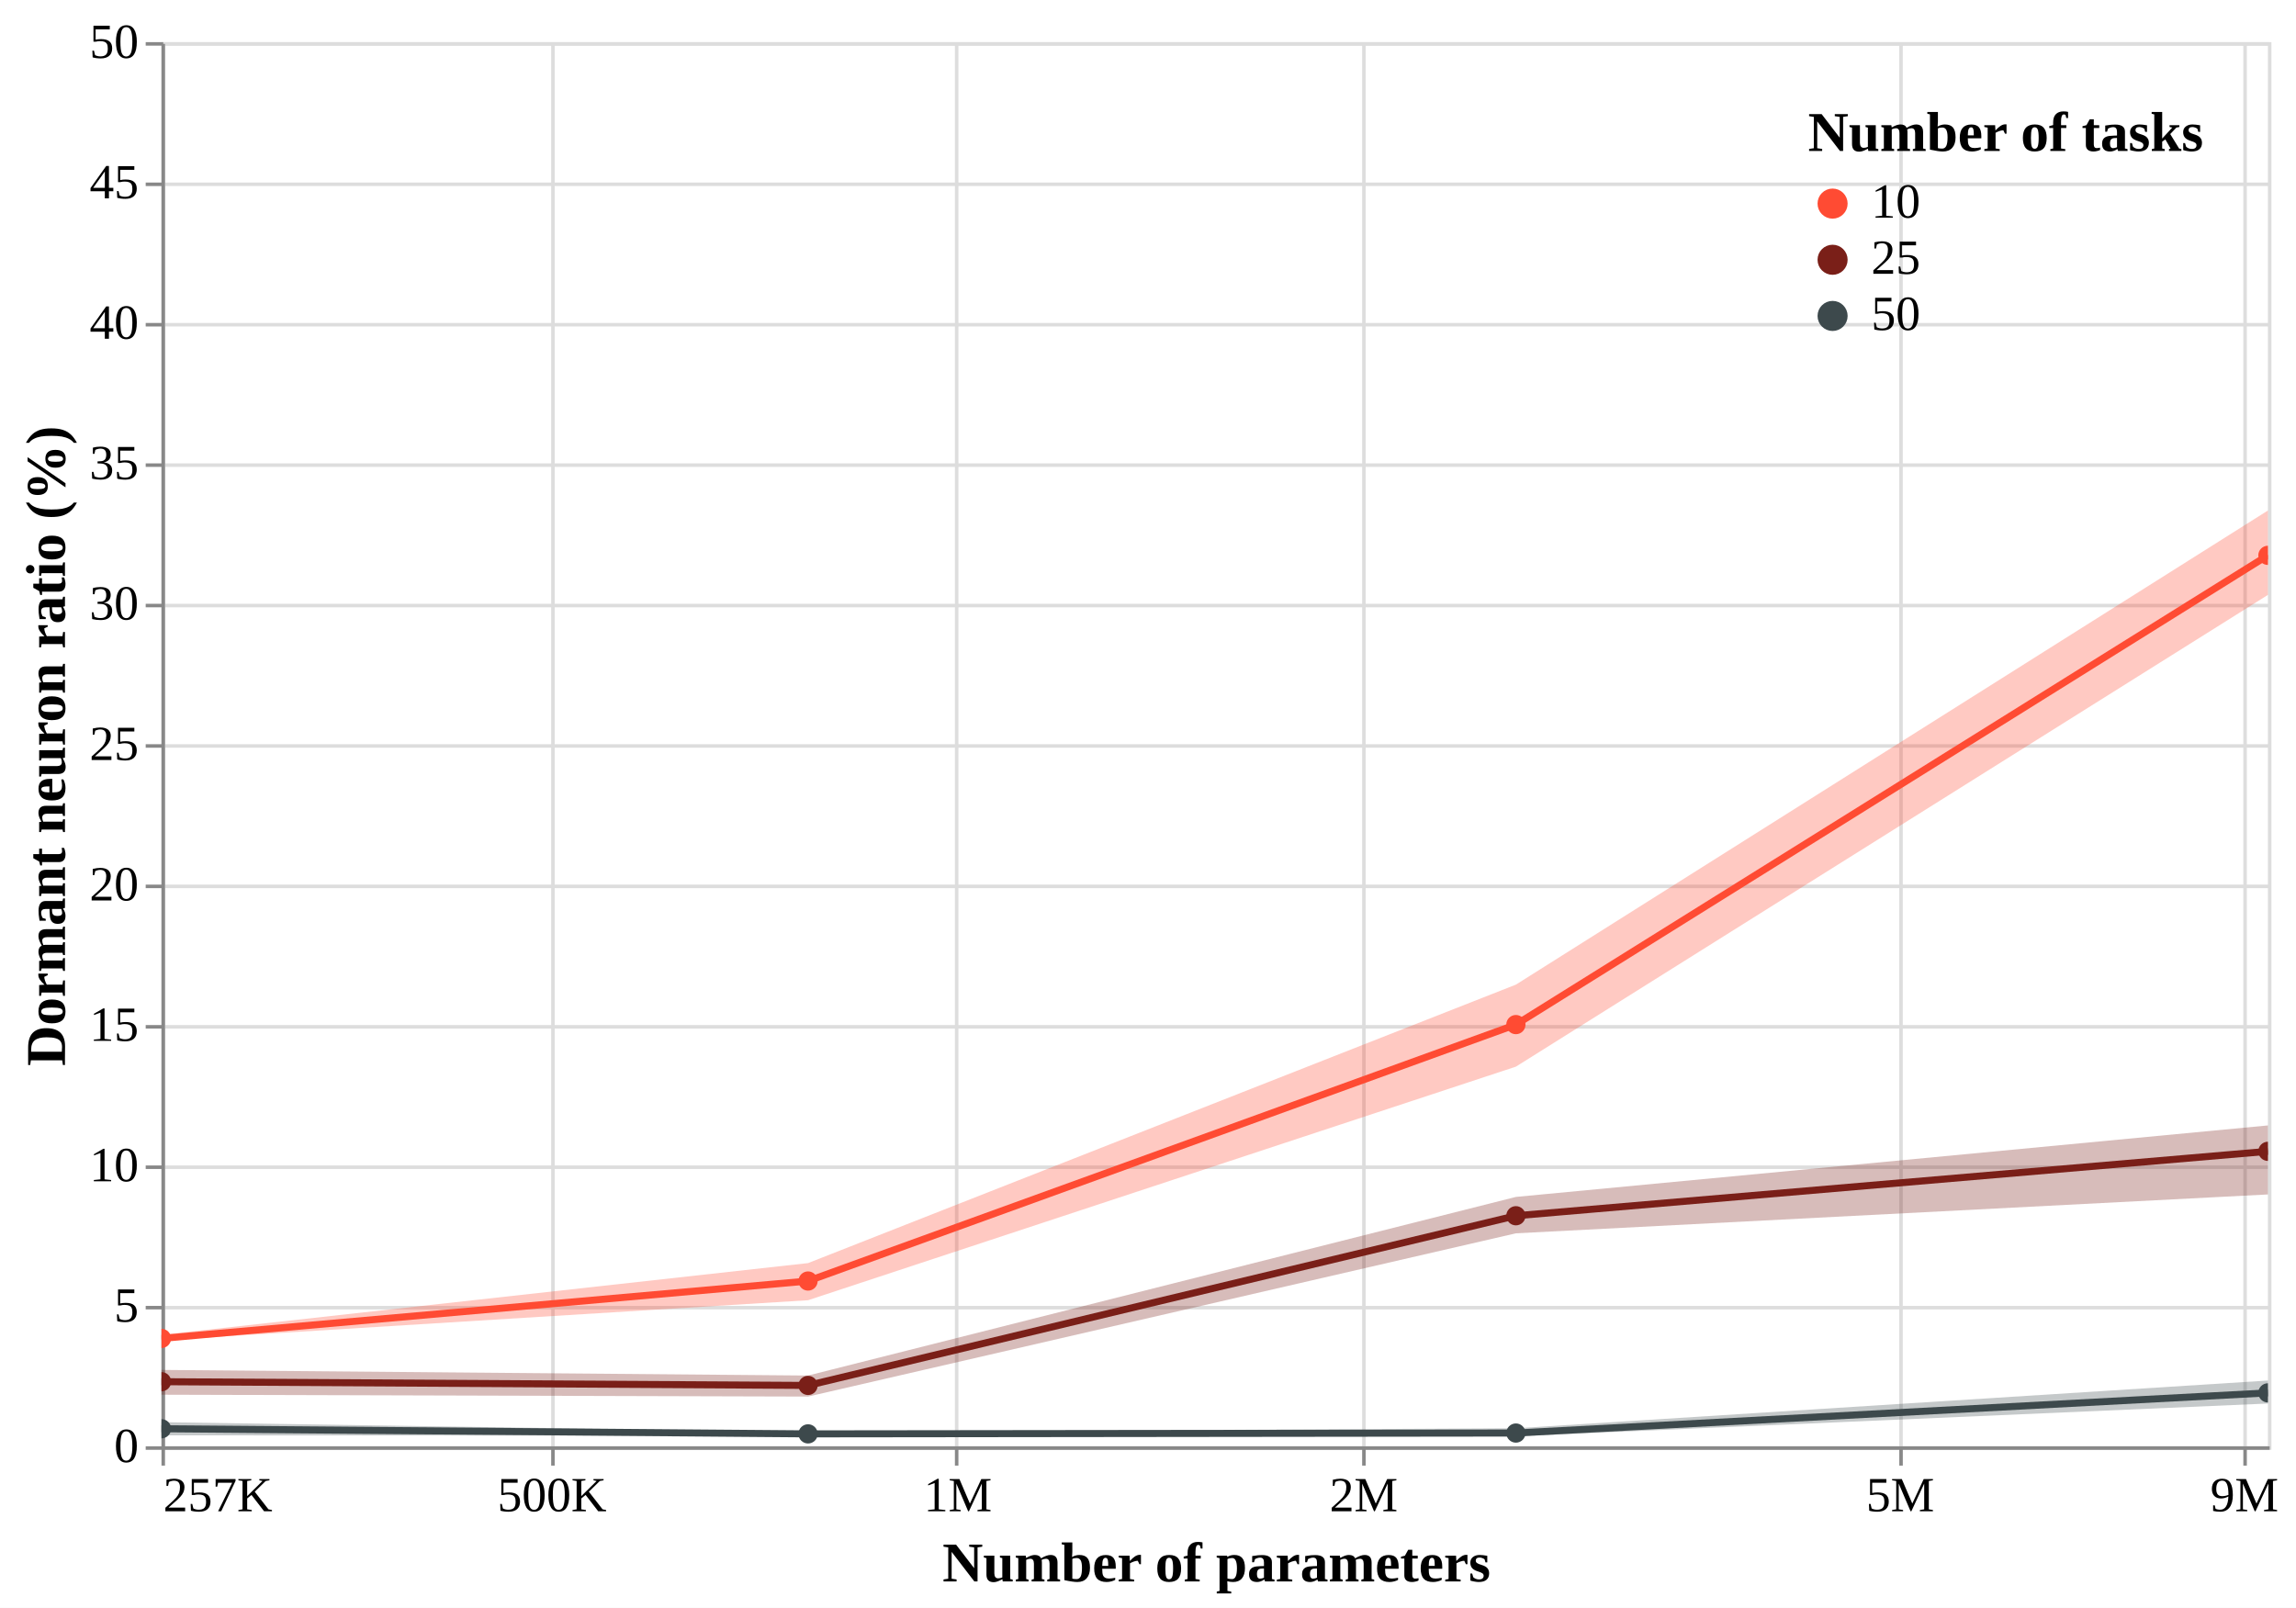
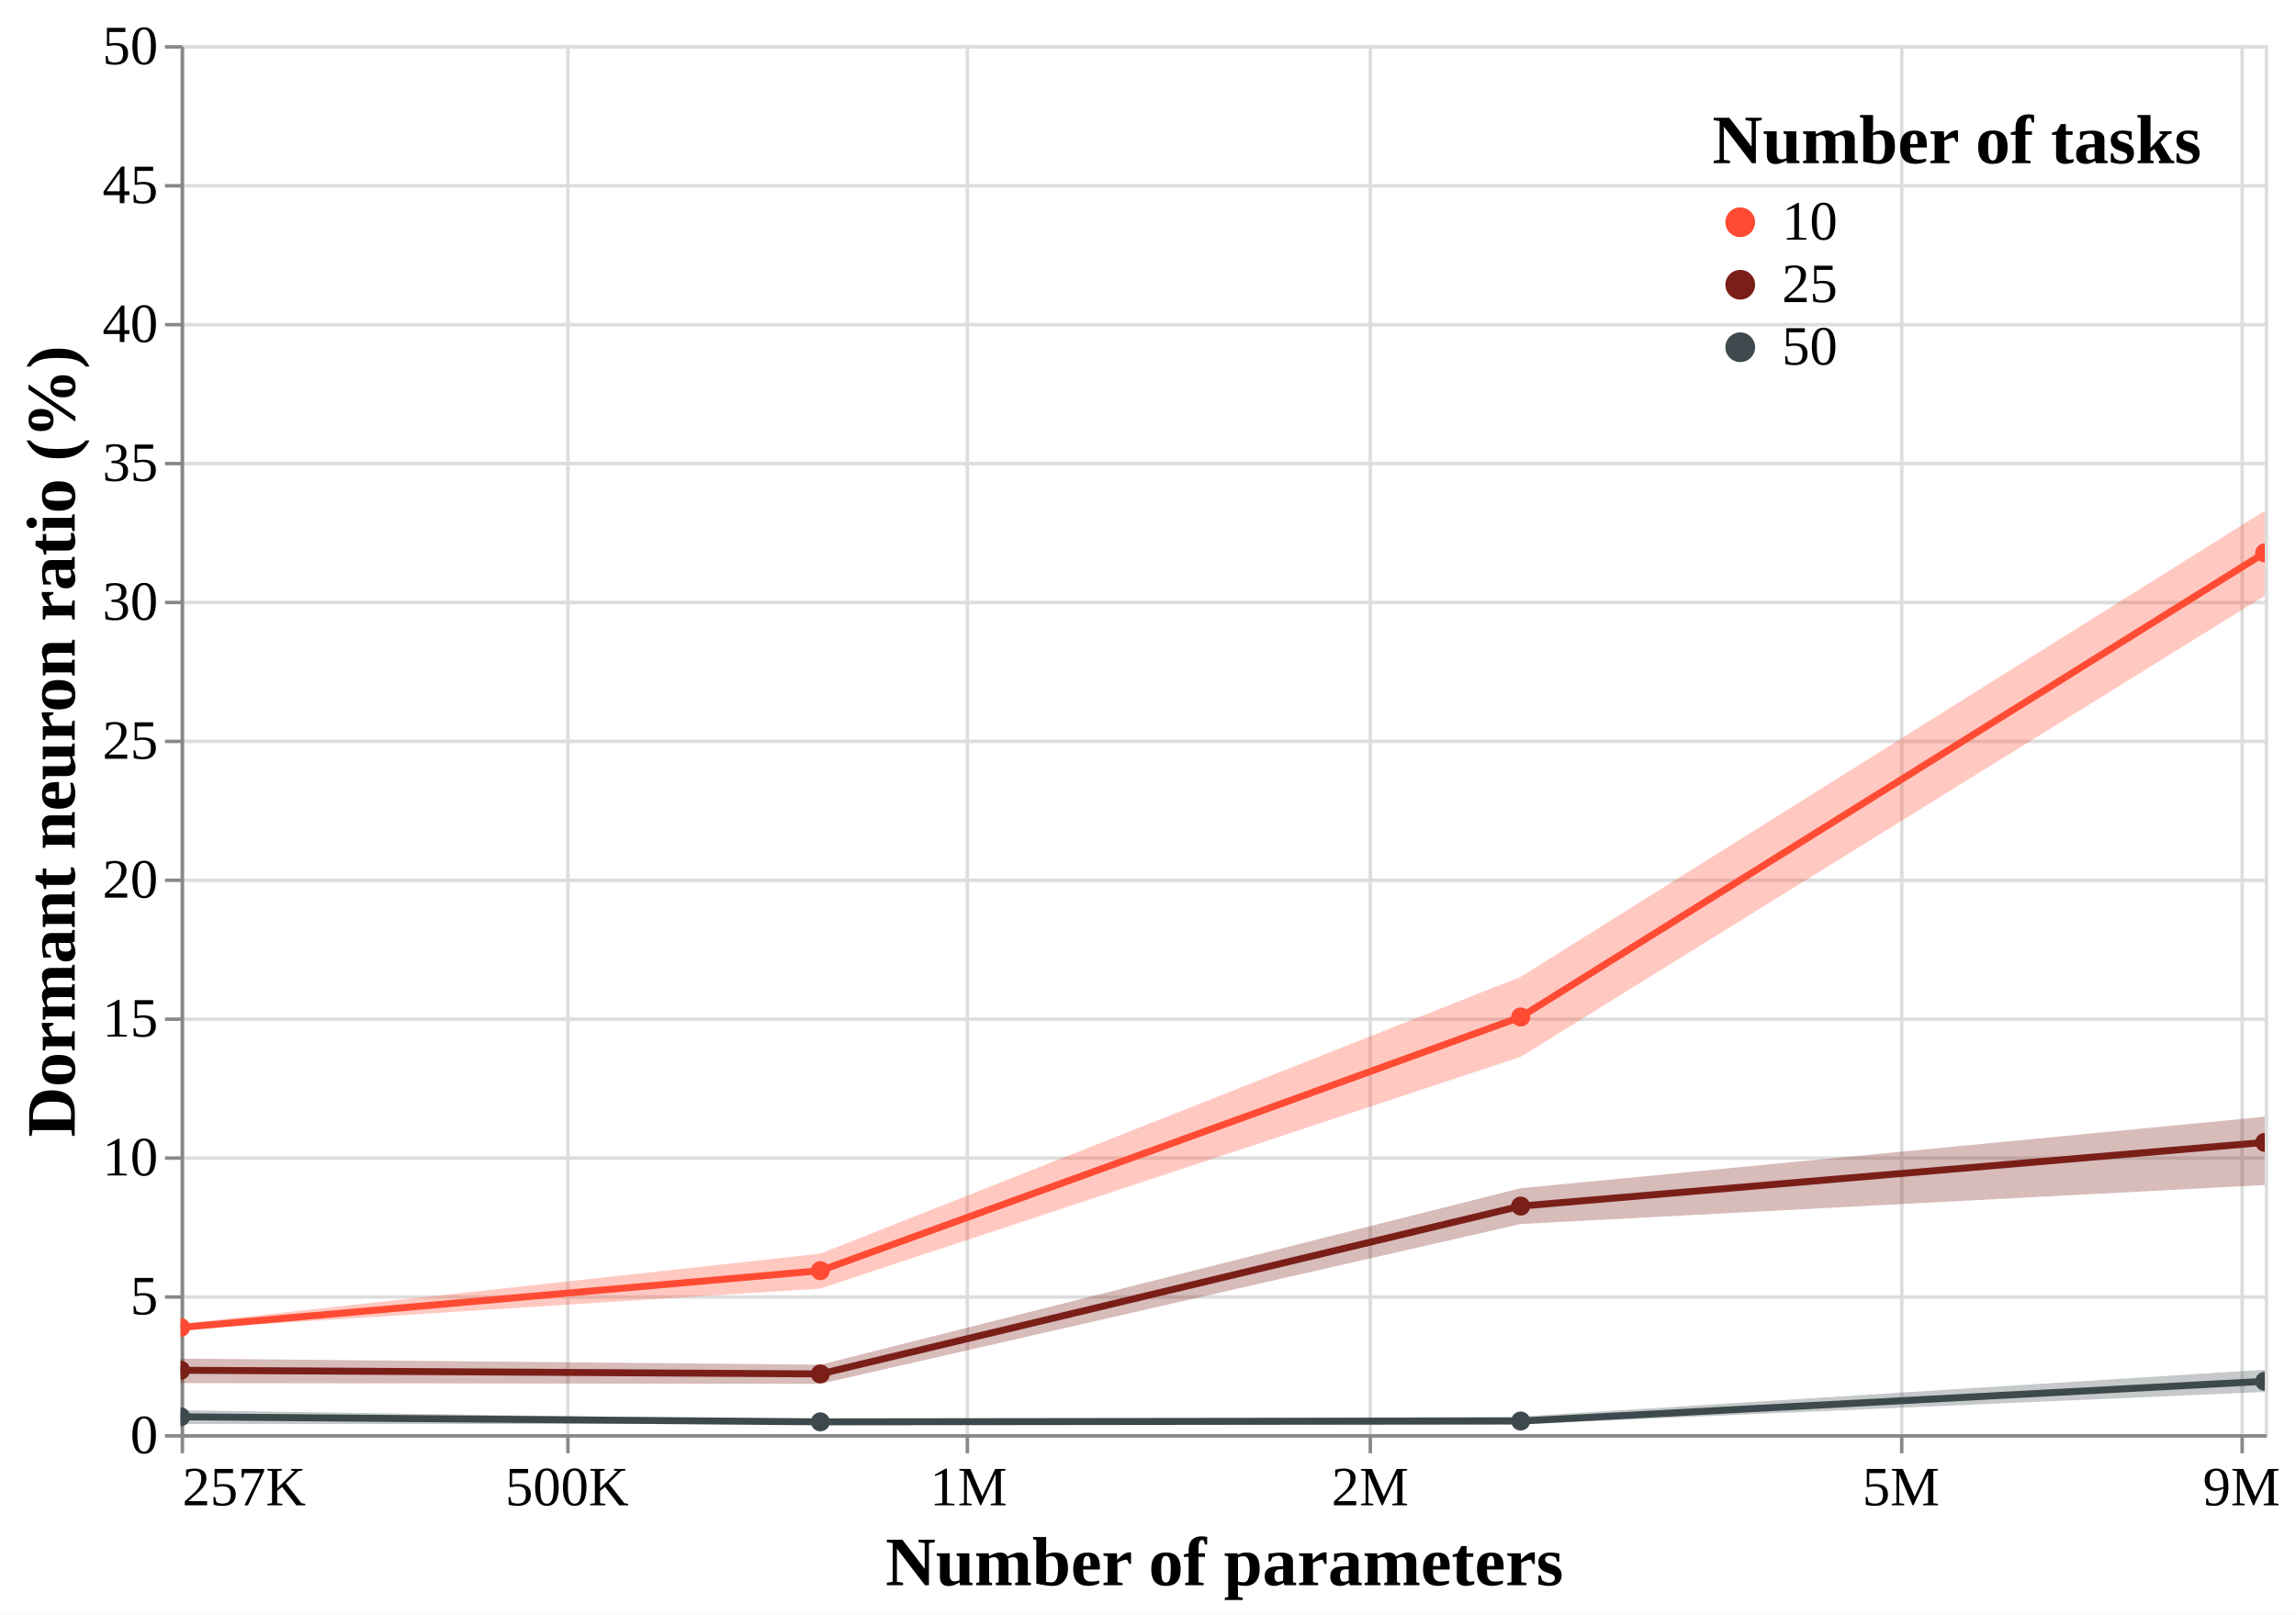
- <svg xmlns="http://www.w3.org/2000/svg" version="1.1" class="marks" width="654" height="458" viewBox="0 0 654 458">
-   <rect width="654" height="458" fill="white" />
-   <g fill="none" stroke-miterlimit="10" transform="translate(46,12)">
+ <svg xmlns="http://www.w3.org/2000/svg" version="1.1" class="marks" width="661" height="465" viewBox="0 0 661 465">
+   <rect width="661" height="465" fill="white" />
+   <g fill="none" stroke-miterlimit="10" transform="translate(52,13)">
    <g class="mark-group role-frame root" role="graphics-object" aria-roledescription="group mark container">
      <g transform="translate(0,0)">
        <path class="background" aria-hidden="true" d="M0.5,0.5h600v400h-600Z" stroke="#ddd" />
        <g>
          <g class="mark-group role-axis" aria-hidden="true">
            <g transform="translate(0.5,400.5)">
              <path class="background" aria-hidden="true" d="M0,0h0v0h0Z" pointer-events="none" />
              <g>
                <g class="mark-rule role-axis-grid" pointer-events="none">
                  <line transform="translate(0,-400)" x2="0" y2="400" stroke="#ddd" stroke-width="1" opacity="1" />
                  <line transform="translate(111,-400)" x2="0" y2="400" stroke="#ddd" stroke-width="1" opacity="1" />
                  <line transform="translate(226,-400)" x2="0" y2="400" stroke="#ddd" stroke-width="1" opacity="1" />
                  <line transform="translate(342,-400)" x2="0" y2="400" stroke="#ddd" stroke-width="1" opacity="1" />
                  <line transform="translate(495,-400)" x2="0" y2="400" stroke="#ddd" stroke-width="1" opacity="1" />
                  <line transform="translate(593,-400)" x2="0" y2="400" stroke="#ddd" stroke-width="1" opacity="1" />
                </g>
              </g>
              <path class="foreground" aria-hidden="true" d="" pointer-events="none" display="none" />
            </g>
          </g>
          <g class="mark-group role-axis" aria-hidden="true">
            <g transform="translate(0.5,0.5)">
              <path class="background" aria-hidden="true" d="M0,0h0v0h0Z" pointer-events="none" />
              <g>
                <g class="mark-rule role-axis-grid" pointer-events="none">
                  <line transform="translate(0,400)" x2="600" y2="0" stroke="#ddd" stroke-width="1" opacity="1" />
                  <line transform="translate(0,360)" x2="600" y2="0" stroke="#ddd" stroke-width="1" opacity="1" />
                  <line transform="translate(0,320)" x2="600" y2="0" stroke="#ddd" stroke-width="1" opacity="1" />
                  <line transform="translate(0,280)" x2="600" y2="0" stroke="#ddd" stroke-width="1" opacity="1" />
                  <line transform="translate(0,240)" x2="600" y2="0" stroke="#ddd" stroke-width="1" opacity="1" />
                  <line transform="translate(0,200)" x2="600" y2="0" stroke="#ddd" stroke-width="1" opacity="1" />
                  <line transform="translate(0,160)" x2="600" y2="0" stroke="#ddd" stroke-width="1" opacity="1" />
                  <line transform="translate(0,120)" x2="600" y2="0" stroke="#ddd" stroke-width="1" opacity="1" />
                  <line transform="translate(0,80)" x2="600" y2="0" stroke="#ddd" stroke-width="1" opacity="1" />
                  <line transform="translate(0,40)" x2="600" y2="0" stroke="#ddd" stroke-width="1" opacity="1" />
                  <line transform="translate(0,0)" x2="600" y2="0" stroke="#ddd" stroke-width="1" opacity="1" />
                </g>
              </g>
              <path class="foreground" aria-hidden="true" d="" pointer-events="none" display="none" />
            </g>
          </g>
          <g class="mark-group role-axis" role="graphics-symbol" aria-roledescription="axis" aria-label="X-axis titled 'Number of parameters' for a log scale with values from 257.424k to 9.396624M">
            <g transform="translate(0.5,400.5)">
              <path class="background" aria-hidden="true" d="M0,0h0v0h0Z" pointer-events="none" />
              <g>
                <g class="mark-rule role-axis-tick" pointer-events="none">
                  <line transform="translate(0,0)" x2="0" y2="5" stroke="#888" stroke-width="1" opacity="1" />
                  <line transform="translate(111,0)" x2="0" y2="5" stroke="#888" stroke-width="1" opacity="1" />
                  <line transform="translate(226,0)" x2="0" y2="5" stroke="#888" stroke-width="1" opacity="1" />
                  <line transform="translate(342,0)" x2="0" y2="5" stroke="#888" stroke-width="1" opacity="1" />
                  <line transform="translate(495,0)" x2="0" y2="5" stroke="#888" stroke-width="1" opacity="1" />
                  <line transform="translate(593,0)" x2="0" y2="5" stroke="#888" stroke-width="1" opacity="1" />
                </g>
                <g class="mark-text role-axis-label" pointer-events="none">
-                   <text text-anchor="start" transform="translate(0,18)" font-family="Times New Roman" font-size="14px" fill="#000" opacity="1">257K</text>
-                   <text text-anchor="middle" transform="translate(110.7278,18)" font-family="Times New Roman" font-size="14px" fill="#000" opacity="1">500K</text>
-                   <text text-anchor="middle" transform="translate(226.3364,18)" font-family="Times New Roman" font-size="14px" fill="#000" opacity="1">1M</text>
-                   <text text-anchor="middle" transform="translate(341.9451,18)" font-family="Times New Roman" font-size="14px" fill="#000" opacity="1">2M</text>
-                   <text text-anchor="middle" transform="translate(494.7714,18)" font-family="Times New Roman" font-size="14px" fill="#000" opacity="1">5M</text>
-                   <text text-anchor="middle" transform="translate(592.8071,18)" font-family="Times New Roman" font-size="14px" fill="#000" opacity="1">9M</text>
+                   <text text-anchor="start" transform="translate(0,20)" font-family="Times New Roman" font-size="16px" fill="#000" opacity="1">257K</text>
+                   <text text-anchor="middle" transform="translate(110.7278,20)" font-family="Times New Roman" font-size="16px" fill="#000" opacity="1">500K</text>
+                   <text text-anchor="middle" transform="translate(226.3364,20)" font-family="Times New Roman" font-size="16px" fill="#000" opacity="1">1M</text>
+                   <text text-anchor="middle" transform="translate(341.9451,20)" font-family="Times New Roman" font-size="16px" fill="#000" opacity="1">2M</text>
+                   <text text-anchor="middle" transform="translate(494.7714,20)" font-family="Times New Roman" font-size="16px" fill="#000" opacity="1">5M</text>
+                   <text text-anchor="middle" transform="translate(592.8071,20)" font-family="Times New Roman" font-size="16px" fill="#000" opacity="1">9M</text>
                </g>
                <g class="mark-rule role-axis-domain" pointer-events="none">
                  <line transform="translate(0,0)" x2="600" y2="0" stroke="#888" stroke-width="1" opacity="1" />
                </g>
                <g class="mark-text role-axis-title" pointer-events="none">
-                   <text text-anchor="middle" transform="translate(300,38)" font-family="Times New Roman" font-size="16px" font-weight="bold" fill="#000" opacity="1">Number of parameters</text>
+                   <text text-anchor="middle" transform="translate(300,43)" font-family="Times New Roman" font-size="20px" font-weight="bold" fill="#000" opacity="1">Number of parameters</text>
                </g>
              </g>
              <path class="foreground" aria-hidden="true" d="" pointer-events="none" display="none" />
            </g>
          </g>
          <g class="mark-group role-axis" role="graphics-symbol" aria-roledescription="axis" aria-label="Y-axis titled 'Dormant neuron ratio (%)' for a linear scale with values from 0 to 50">
            <g transform="translate(0.5,0.5)">
              <path class="background" aria-hidden="true" d="M0,0h0v0h0Z" pointer-events="none" />
              <g>
                <g class="mark-rule role-axis-tick" pointer-events="none">
                  <line transform="translate(0,400)" x2="-5" y2="0" stroke="#888" stroke-width="1" opacity="1" />
                  <line transform="translate(0,360)" x2="-5" y2="0" stroke="#888" stroke-width="1" opacity="1" />
                  <line transform="translate(0,320)" x2="-5" y2="0" stroke="#888" stroke-width="1" opacity="1" />
                  <line transform="translate(0,280)" x2="-5" y2="0" stroke="#888" stroke-width="1" opacity="1" />
                  <line transform="translate(0,240)" x2="-5" y2="0" stroke="#888" stroke-width="1" opacity="1" />
                  <line transform="translate(0,200)" x2="-5" y2="0" stroke="#888" stroke-width="1" opacity="1" />
                  <line transform="translate(0,160)" x2="-5" y2="0" stroke="#888" stroke-width="1" opacity="1" />
                  <line transform="translate(0,120)" x2="-5" y2="0" stroke="#888" stroke-width="1" opacity="1" />
                  <line transform="translate(0,80)" x2="-5" y2="0" stroke="#888" stroke-width="1" opacity="1" />
                  <line transform="translate(0,40)" x2="-5" y2="0" stroke="#888" stroke-width="1" opacity="1" />
                  <line transform="translate(0,0)" x2="-5" y2="0" stroke="#888" stroke-width="1" opacity="1" />
                </g>
                <g class="mark-text role-axis-label" pointer-events="none">
-                   <text text-anchor="end" transform="translate(-7,404)" font-family="Times New Roman" font-size="14px" fill="#000" opacity="1">0</text>
-                   <text text-anchor="end" transform="translate(-7,364)" font-family="Times New Roman" font-size="14px" fill="#000" opacity="1">5</text>
-                   <text text-anchor="end" transform="translate(-7,324)" font-family="Times New Roman" font-size="14px" fill="#000" opacity="1">10</text>
-                   <text text-anchor="end" transform="translate(-7,284)" font-family="Times New Roman" font-size="14px" fill="#000" opacity="1">15</text>
-                   <text text-anchor="end" transform="translate(-7,244)" font-family="Times New Roman" font-size="14px" fill="#000" opacity="1">20</text>
-                   <text text-anchor="end" transform="translate(-7,204)" font-family="Times New Roman" font-size="14px" fill="#000" opacity="1">25</text>
-                   <text text-anchor="end" transform="translate(-7,164)" font-family="Times New Roman" font-size="14px" fill="#000" opacity="1">30</text>
-                   <text text-anchor="end" transform="translate(-7,124)" font-family="Times New Roman" font-size="14px" fill="#000" opacity="1">35</text>
-                   <text text-anchor="end" transform="translate(-7,84)" font-family="Times New Roman" font-size="14px" fill="#000" opacity="1">40</text>
-                   <text text-anchor="end" transform="translate(-7,44)" font-family="Times New Roman" font-size="14px" fill="#000" opacity="1">45</text>
-                   <text text-anchor="end" transform="translate(-7,4)" font-family="Times New Roman" font-size="14px" fill="#000" opacity="1">50</text>
+                   <text text-anchor="end" transform="translate(-7,405)" font-family="Times New Roman" font-size="16px" fill="#000" opacity="1">0</text>
+                   <text text-anchor="end" transform="translate(-7,365)" font-family="Times New Roman" font-size="16px" fill="#000" opacity="1">5</text>
+                   <text text-anchor="end" transform="translate(-7,325)" font-family="Times New Roman" font-size="16px" fill="#000" opacity="1">10</text>
+                   <text text-anchor="end" transform="translate(-7,285)" font-family="Times New Roman" font-size="16px" fill="#000" opacity="1">15</text>
+                   <text text-anchor="end" transform="translate(-7,245)" font-family="Times New Roman" font-size="16px" fill="#000" opacity="1">20</text>
+                   <text text-anchor="end" transform="translate(-7,205)" font-family="Times New Roman" font-size="16px" fill="#000" opacity="1">25</text>
+                   <text text-anchor="end" transform="translate(-7,165)" font-family="Times New Roman" font-size="16px" fill="#000" opacity="1">30</text>
+                   <text text-anchor="end" transform="translate(-7,125)" font-family="Times New Roman" font-size="16px" fill="#000" opacity="1">35</text>
+                   <text text-anchor="end" transform="translate(-7,85)" font-family="Times New Roman" font-size="16px" fill="#000" opacity="1">40</text>
+                   <text text-anchor="end" transform="translate(-7,45)" font-family="Times New Roman" font-size="16px" fill="#000" opacity="1">45</text>
+                   <text text-anchor="end" transform="translate(-7,5)" font-family="Times New Roman" font-size="16px" fill="#000" opacity="1">50</text>
                </g>
                <g class="mark-rule role-axis-domain" pointer-events="none">
                  <line transform="translate(0,400)" x2="0" y2="-400" stroke="#888" stroke-width="1" opacity="1" />
                </g>
                <g class="mark-text role-axis-title" pointer-events="none">
-                   <text text-anchor="middle" transform="translate(-25,200) rotate(-90) translate(0,-3)" font-family="Times New Roman" font-size="16px" font-weight="bold" fill="#000" opacity="1">Dormant neuron ratio (%)</text>
+                   <text text-anchor="middle" transform="translate(-27,200) rotate(-90) translate(0,-4)" font-family="Times New Roman" font-size="20px" font-weight="bold" fill="#000" opacity="1">Dormant neuron ratio (%)</text>
                </g>
              </g>
              <path class="foreground" aria-hidden="true" d="" pointer-events="none" display="none" />
            </g>
          </g>
          <g class="mark-group role-scope layer_0_layer_0_pathgroup" role="graphics-object" aria-roledescription="group mark container">
            <g transform="translate(0,0)">
              <path class="background" aria-hidden="true" d="M0,0h600v400h-600Z" />
              <g>
                <g class="mark-area role-mark layer_0_layer_0_marks" role="graphics-object" aria-roledescription="area mark container">
-                   <path aria-label="Number of parameters: 257.424k; Dormant neuron ratio (%): 3.77604174614; upper_Dormant neuron ratio: 3.97135430574; Number of tasks: 10; Ci1 of Dormant neuron ratio: 3.97135430574; Ci0 of Dormant neuron ratio: 3.77604174614; Mean of Dormant neuron ratio: 3.84114593267" role="graphics-symbol" aria-roledescription="errorband" d="M0,369.792L184.166,358.388L385.791,291.85L600,157.464L600,133.424L385.791,268.485L184.166,347.81L0,368.229Z" fill="#FF4B33" opacity="0.3" />
+                   <path aria-label="Number of parameters: 257.424k; Dormant neuron ratio (%): 3.77604174614; upper_Dormant neuron ratio: 3.97135430574; Number of tasks: 10; Ci1 of Dormant neuron ratio: 3.97135430574; Ci0 of Dormant neuron ratio: 3.77604174614; Mean of Dormant neuron ratio: 3.84114593267" role="graphics-symbol" aria-roledescription="errorband" d="M0,369.792L184.166,358.074L385.791,291.355L600,158.568L600,134.08L385.791,268.304L184.166,348.021L0,368.229Z" fill="#FF4B33" opacity="0.3" />
                </g>
              </g>
              <path class="foreground" aria-hidden="true" d="" display="none" />
            </g>
            <g transform="translate(0,0)">
              <path class="background" aria-hidden="true" d="M0,0h600v400h-600Z" />
              <g>
                <g class="mark-area role-mark layer_0_layer_0_marks" role="graphics-object" aria-roledescription="area mark container">
-                   <path aria-label="Number of parameters: 257.424k; Dormant neuron ratio (%): 0.390625023544; upper_Dormant neuron ratio: 0.859375035763; Number of tasks: 50; Ci1 of Dormant neuron ratio: 0.859375035763; Ci0 of Dormant neuron ratio: 0.390625023544; Mean of Dormant neuron ratio: 0.625000023842" role="graphics-symbol" aria-roledescription="errorband" d="M0,396.875L184.166,396.979L385.791,397.135L600,387.812L600,381.262L385.791,394.87L184.166,395.937L0,393.125Z" fill="#3D494C" opacity="0.3" />
+                   <path aria-label="Number of parameters: 257.424k; Dormant neuron ratio (%): 0.364583349228; upper_Dormant neuron ratio: 0.859375035763; Number of tasks: 50; Ci1 of Dormant neuron ratio: 0.859375035763; Ci0 of Dormant neuron ratio: 0.364583349228; Mean of Dormant neuron ratio: 0.625000023842" role="graphics-symbol" aria-roledescription="errorband" d="M0,397.083L184.166,397.083L385.791,397.135L600,387.839L600,381.445L385.791,394.921L184.166,395.937L0,393.125Z" fill="#3D494C" opacity="0.3" />
                </g>
              </g>
              <path class="foreground" aria-hidden="true" d="" display="none" />
            </g>
            <g transform="translate(0,0)">
              <path class="background" aria-hidden="true" d="M0,0h600v400h-600Z" />
              <g>
                <g class="mark-area role-mark layer_0_layer_0_marks" role="graphics-object" aria-roledescription="area mark container">
-                   <path aria-label="Number of parameters: 257.424k; Dormant neuron ratio (%): 1.83702258799; upper_Dormant neuron ratio: 2.71990746922; Number of tasks: 25; Ci1 of Dormant neuron ratio: 2.71990746922; Ci0 of Dormant neuron ratio: 1.83702258799; Mean of Dormant neuron ratio: 2.3003472752" role="graphics-symbol" aria-roledescription="errorband" d="M0,385.304L184.166,385.833L385.791,339.327L600,328.255L600,308.594L385.791,328.958L184.166,379.842L0,378.241Z" fill="#7A1F18" opacity="0.3" />
+                   <path aria-label="Number of parameters: 257.424k; Dormant neuron ratio (%): 1.83738430341; upper_Dormant neuron ratio: 2.71990746922; Number of tasks: 25; Ci1 of Dormant neuron ratio: 2.71990746922; Ci0 of Dormant neuron ratio: 1.83738430341; Mean of Dormant neuron ratio: 2.3003472752" role="graphics-symbol" aria-roledescription="errorband" d="M0,385.301L184.166,385.521L385.791,339.482L600,328.255L600,308.594L385.791,329.167L184.166,379.997L0,378.241Z" fill="#7A1F18" opacity="0.3" />
                </g>
              </g>
              <path class="foreground" aria-hidden="true" d="" display="none" />
            </g>
          </g>
          <g class="mark-group role-scope layer_1_layer_0_pathgroup" role="graphics-object" aria-roledescription="group mark container">
            <g transform="translate(0,0)">
              <path class="background" aria-hidden="true" d="M0,0h600v400h-600Z" />
              <g>
                <g class="mark-line role-mark layer_1_layer_0_marks" clip-path="url(#clip1)" role="graphics-object" aria-roledescription="line mark container">
                  <path aria-label="Number of parameters: 257.424k; Dormant neuron ratio (%): 3.84114593267; Number of tasks: 10" role="graphics-symbol" aria-roledescription="line mark" d="M0,369.271L184.166,352.917L385.791,279.87L600,146.198" stroke="#FF4B33" stroke-width="2" />
                </g>
              </g>
              <path class="foreground" aria-hidden="true" d="" display="none" />
            </g>
            <g transform="translate(0,0)">
              <path class="background" aria-hidden="true" d="M0,0h600v400h-600Z" />
              <g>
                <g class="mark-line role-mark layer_1_layer_0_marks" clip-path="url(#clip2)" role="graphics-object" aria-roledescription="line mark container">
                  <path aria-label="Number of parameters: 257.424k; Dormant neuron ratio (%): 0.625000023842; Number of tasks: 50" role="graphics-symbol" aria-roledescription="line mark" d="M0,395L184.166,396.458L385.791,396.224L600,384.779" stroke="#3D494C" stroke-width="2" />
                </g>
              </g>
              <path class="foreground" aria-hidden="true" d="" display="none" />
            </g>
            <g transform="translate(0,0)">
              <path class="background" aria-hidden="true" d="M0,0h600v400h-600Z" />
              <g>
                <g class="mark-line role-mark layer_1_layer_0_marks" clip-path="url(#clip3)" role="graphics-object" aria-roledescription="line mark container">
                  <path aria-label="Number of parameters: 257.424k; Dormant neuron ratio (%): 2.3003472752; Number of tasks: 25" role="graphics-symbol" aria-roledescription="line mark" d="M0,381.597L184.166,382.656L385.791,334.323L600,315.972" stroke="#7A1F18" stroke-width="2" />
                </g>
              </g>
              <path class="foreground" aria-hidden="true" d="" display="none" />
            </g>
          </g>
          <g class="mark-symbol role-mark layer_1_layer_1_marks" clip-path="url(#clip4)" role="graphics-object" aria-roledescription="symbol mark container">
            <path aria-label="Number of parameters: 257.424k; Dormant neuron ratio (%): 3.84114593267; Number of tasks: 10" role="graphics-symbol" aria-roledescription="point" transform="translate(0,369.2708)" d="M2.739,0A2.739,2.739,0,1,1,-2.739,0A2.739,2.739,0,1,1,2.739,0" fill="#FF4B33" stroke-width="2" opacity="1" />
            <path aria-label="Number of parameters: 776.592k; Dormant neuron ratio (%): 5.88541688919; Number of tasks: 10" role="graphics-symbol" aria-roledescription="point" transform="translate(184.1657,352.9167)" d="M2.739,0A2.739,2.739,0,1,1,-2.739,0A2.739,2.739,0,1,1,2.739,0" fill="#FF4B33" stroke-width="2" opacity="1" />
            <path aria-label="Number of parameters: 2.60136M; Dormant neuron ratio (%): 15.0162763596; Number of tasks: 10" role="graphics-symbol" aria-roledescription="point" transform="translate(385.7915,279.8698)" d="M2.739,0A2.739,2.739,0,1,1,-2.739,0A2.739,2.739,0,1,1,2.739,0" fill="#FF4B33" stroke-width="2" opacity="1" />
            <path aria-label="Number of parameters: 9.39662M; Dormant neuron ratio (%): 31.7252613068; Number of tasks: 10" role="graphics-symbol" aria-roledescription="point" transform="translate(600,146.1979)" d="M2.739,0A2.739,2.739,0,1,1,-2.739,0A2.739,2.739,0,1,1,2.739,0" fill="#FF4B33" stroke-width="2" opacity="1" />
            <path aria-label="Number of parameters: 257.424k; Dormant neuron ratio (%): 0.625000023842; Number of tasks: 50" role="graphics-symbol" aria-roledescription="point" transform="translate(0,395)" d="M2.739,0A2.739,2.739,0,1,1,-2.739,0A2.739,2.739,0,1,1,2.739,0" fill="#3D494C" stroke-width="2" opacity="1" />
            <path aria-label="Number of parameters: 776.592k; Dormant neuron ratio (%): 0.442708355188; Number of tasks: 50" role="graphics-symbol" aria-roledescription="point" transform="translate(184.1657,396.4583)" d="M2.739,0A2.739,2.739,0,1,1,-2.739,0A2.739,2.739,0,1,1,2.739,0" fill="#3D494C" stroke-width="2" opacity="1" />
            <path aria-label="Number of parameters: 2.60136M; Dormant neuron ratio (%): 0.472005212307; Number of tasks: 50" role="graphics-symbol" aria-roledescription="point" transform="translate(385.7915,396.224)" d="M2.739,0A2.739,2.739,0,1,1,-2.739,0A2.739,2.739,0,1,1,2.739,0" fill="#3D494C" stroke-width="2" opacity="1" />
            <path aria-label="Number of parameters: 9.39662M; Dormant neuron ratio (%): 1.90266931057; Number of tasks: 50" role="graphics-symbol" aria-roledescription="point" transform="translate(600,384.7786)" d="M2.739,0A2.739,2.739,0,1,1,-2.739,0A2.739,2.739,0,1,1,2.739,0" fill="#3D494C" stroke-width="2" opacity="1" />
            <path aria-label="Number of parameters: 257.424k; Dormant neuron ratio (%): 2.3003472752; Number of tasks: 25" role="graphics-symbol" aria-roledescription="point" transform="translate(0,381.5972)" d="M2.739,0A2.739,2.739,0,1,1,-2.739,0A2.739,2.739,0,1,1,2.739,0" fill="#7A1F18" stroke-width="2" opacity="1" />
            <path aria-label="Number of parameters: 776.592k; Dormant neuron ratio (%): 2.16796882153; Number of tasks: 25" role="graphics-symbol" aria-roledescription="point" transform="translate(184.1657,382.6562)" d="M2.739,0A2.739,2.739,0,1,1,-2.739,0A2.739,2.739,0,1,1,2.739,0" fill="#7A1F18" stroke-width="2" opacity="1" />
            <path aria-label="Number of parameters: 2.60136M; Dormant neuron ratio (%): 8.20963573456; Number of tasks: 25" role="graphics-symbol" aria-roledescription="point" transform="translate(385.7915,334.3229)" d="M2.739,0A2.739,2.739,0,1,1,-2.739,0A2.739,2.739,0,1,1,2.739,0" fill="#7A1F18" stroke-width="2" opacity="1" />
            <path aria-label="Number of parameters: 9.39662M; Dormant neuron ratio (%): 10.5034726461; Number of tasks: 25" role="graphics-symbol" aria-roledescription="point" transform="translate(600,315.9722)" d="M2.739,0A2.739,2.739,0,1,1,-2.739,0A2.739,2.739,0,1,1,2.739,0" fill="#7A1F18" stroke-width="2" opacity="1" />
          </g>
          <g class="mark-group role-legend" role="graphics-symbol" aria-roledescription="legend" aria-label="Symbol legend titled 'Number of tasks' for fill color and stroke color with 3 values: 10, 25, 50">
-             <g transform="translate(469,18)">
-               <path class="background" aria-hidden="true" d="M0,0h113v67h-113Z" pointer-events="none" />
+             <g transform="translate(441,18)">
+               <path class="background" aria-hidden="true" d="M0,0h141v77h-141Z" pointer-events="none" />
              <g>
                <g class="mark-group role-legend-entry">
-                   <g transform="translate(0,21)">
+                   <g transform="translate(0,25)">
                    <path class="background" aria-hidden="true" d="M0,0h0v0h0Z" pointer-events="none" />
                    <g>
                      <g class="mark-group role-scope" role="graphics-object" aria-roledescription="group mark container">
                        <g transform="translate(0,0)">
-                           <path class="background" aria-hidden="true" d="M0,0h32v14h-32Z" pointer-events="none" opacity="1" />
+                           <path class="background" aria-hidden="true" d="M0,0h36v16h-36Z" pointer-events="none" opacity="1" />
                          <g>
                            <g class="mark-symbol role-legend-symbol" pointer-events="none">
-                               <path transform="translate(7,7)" d="M3.536,0A3.536,3.536,0,1,1,-3.536,0A3.536,3.536,0,1,1,3.536,0" fill="#FF4B33" stroke="#FF4B33" stroke-width="1.5" opacity="1" />
+                               <path transform="translate(8,8)" d="M3.536,0A3.536,3.536,0,1,1,-3.536,0A3.536,3.536,0,1,1,3.536,0" fill="#FF4B33" stroke="#FF4B33" stroke-width="1.5" opacity="1" />
                            </g>
                            <g class="mark-text role-legend-label" pointer-events="none">
-                               <text text-anchor="start" transform="translate(18,11)" font-family="Times New Roman" font-size="14px" fill="#000" opacity="1">10</text>
+                               <text text-anchor="start" transform="translate(20,13)" font-family="Times New Roman" font-size="16px" fill="#000" opacity="1">10</text>
                            </g>
                          </g>
                          <path class="foreground" aria-hidden="true" d="" pointer-events="none" display="none" />
                        </g>
-                         <g transform="translate(0,16)">
-                           <path class="background" aria-hidden="true" d="M0,0h32v14h-32Z" pointer-events="none" opacity="1" />
+                         <g transform="translate(0,18)">
+                           <path class="background" aria-hidden="true" d="M0,0h36v16h-36Z" pointer-events="none" opacity="1" />
                          <g>
                            <g class="mark-symbol role-legend-symbol" pointer-events="none">
-                               <path transform="translate(7,7)" d="M3.536,0A3.536,3.536,0,1,1,-3.536,0A3.536,3.536,0,1,1,3.536,0" fill="#7A1F18" stroke="#7A1F18" stroke-width="1.5" opacity="1" />
+                               <path transform="translate(8,8)" d="M3.536,0A3.536,3.536,0,1,1,-3.536,0A3.536,3.536,0,1,1,3.536,0" fill="#7A1F18" stroke="#7A1F18" stroke-width="1.5" opacity="1" />
                            </g>
                            <g class="mark-text role-legend-label" pointer-events="none">
-                               <text text-anchor="start" transform="translate(18,11)" font-family="Times New Roman" font-size="14px" fill="#000" opacity="1">25</text>
+                               <text text-anchor="start" transform="translate(20,13)" font-family="Times New Roman" font-size="16px" fill="#000" opacity="1">25</text>
                            </g>
                          </g>
                          <path class="foreground" aria-hidden="true" d="" pointer-events="none" display="none" />
                        </g>
-                         <g transform="translate(0,32)">
-                           <path class="background" aria-hidden="true" d="M0,0h32v14h-32Z" pointer-events="none" opacity="1" />
+                         <g transform="translate(0,36)">
+                           <path class="background" aria-hidden="true" d="M0,0h36v16h-36Z" pointer-events="none" opacity="1" />
                          <g>
                            <g class="mark-symbol role-legend-symbol" pointer-events="none">
-                               <path transform="translate(7,7)" d="M3.536,0A3.536,3.536,0,1,1,-3.536,0A3.536,3.536,0,1,1,3.536,0" fill="#3D494C" stroke="#3D494C" stroke-width="1.5" opacity="1" />
+                               <path transform="translate(8,8)" d="M3.536,0A3.536,3.536,0,1,1,-3.536,0A3.536,3.536,0,1,1,3.536,0" fill="#3D494C" stroke="#3D494C" stroke-width="1.5" opacity="1" />
                            </g>
                            <g class="mark-text role-legend-label" pointer-events="none">
-                               <text text-anchor="start" transform="translate(18,11)" font-family="Times New Roman" font-size="14px" fill="#000" opacity="1">50</text>
+                               <text text-anchor="start" transform="translate(20,13)" font-family="Times New Roman" font-size="16px" fill="#000" opacity="1">50</text>
                            </g>
                          </g>
                          <path class="foreground" aria-hidden="true" d="" pointer-events="none" display="none" />
                        </g>
                      </g>
                    </g>
                    <path class="foreground" aria-hidden="true" d="" pointer-events="none" display="none" />
                  </g>
                </g>
                <g class="mark-text role-legend-title" pointer-events="none">
-                   <text text-anchor="start" transform="translate(0,13)" font-family="Times New Roman" font-size="16px" font-weight="bold" fill="#000" opacity="1">Number of tasks</text>
+                   <text text-anchor="start" transform="translate(0,16)" font-family="Times New Roman" font-size="20px" font-weight="bold" fill="#000" opacity="1">Number of tasks</text>
                </g>
              </g>
              <path class="foreground" aria-hidden="true" d="" pointer-events="none" display="none" />
            </g>
          </g>
        </g>
        <path class="foreground" aria-hidden="true" d="" display="none" />
      </g>
    </g>
  </g>
  <defs>
    <clipPath id="clip1">
      <rect x="0" y="0" width="600" height="400" />
    </clipPath>
    <clipPath id="clip2">
      <rect x="0" y="0" width="600" height="400" />
    </clipPath>
    <clipPath id="clip3">
      <rect x="0" y="0" width="600" height="400" />
    </clipPath>
    <clipPath id="clip4">
      <rect x="0" y="0" width="600" height="400" />
    </clipPath>
  </defs>
</svg>
